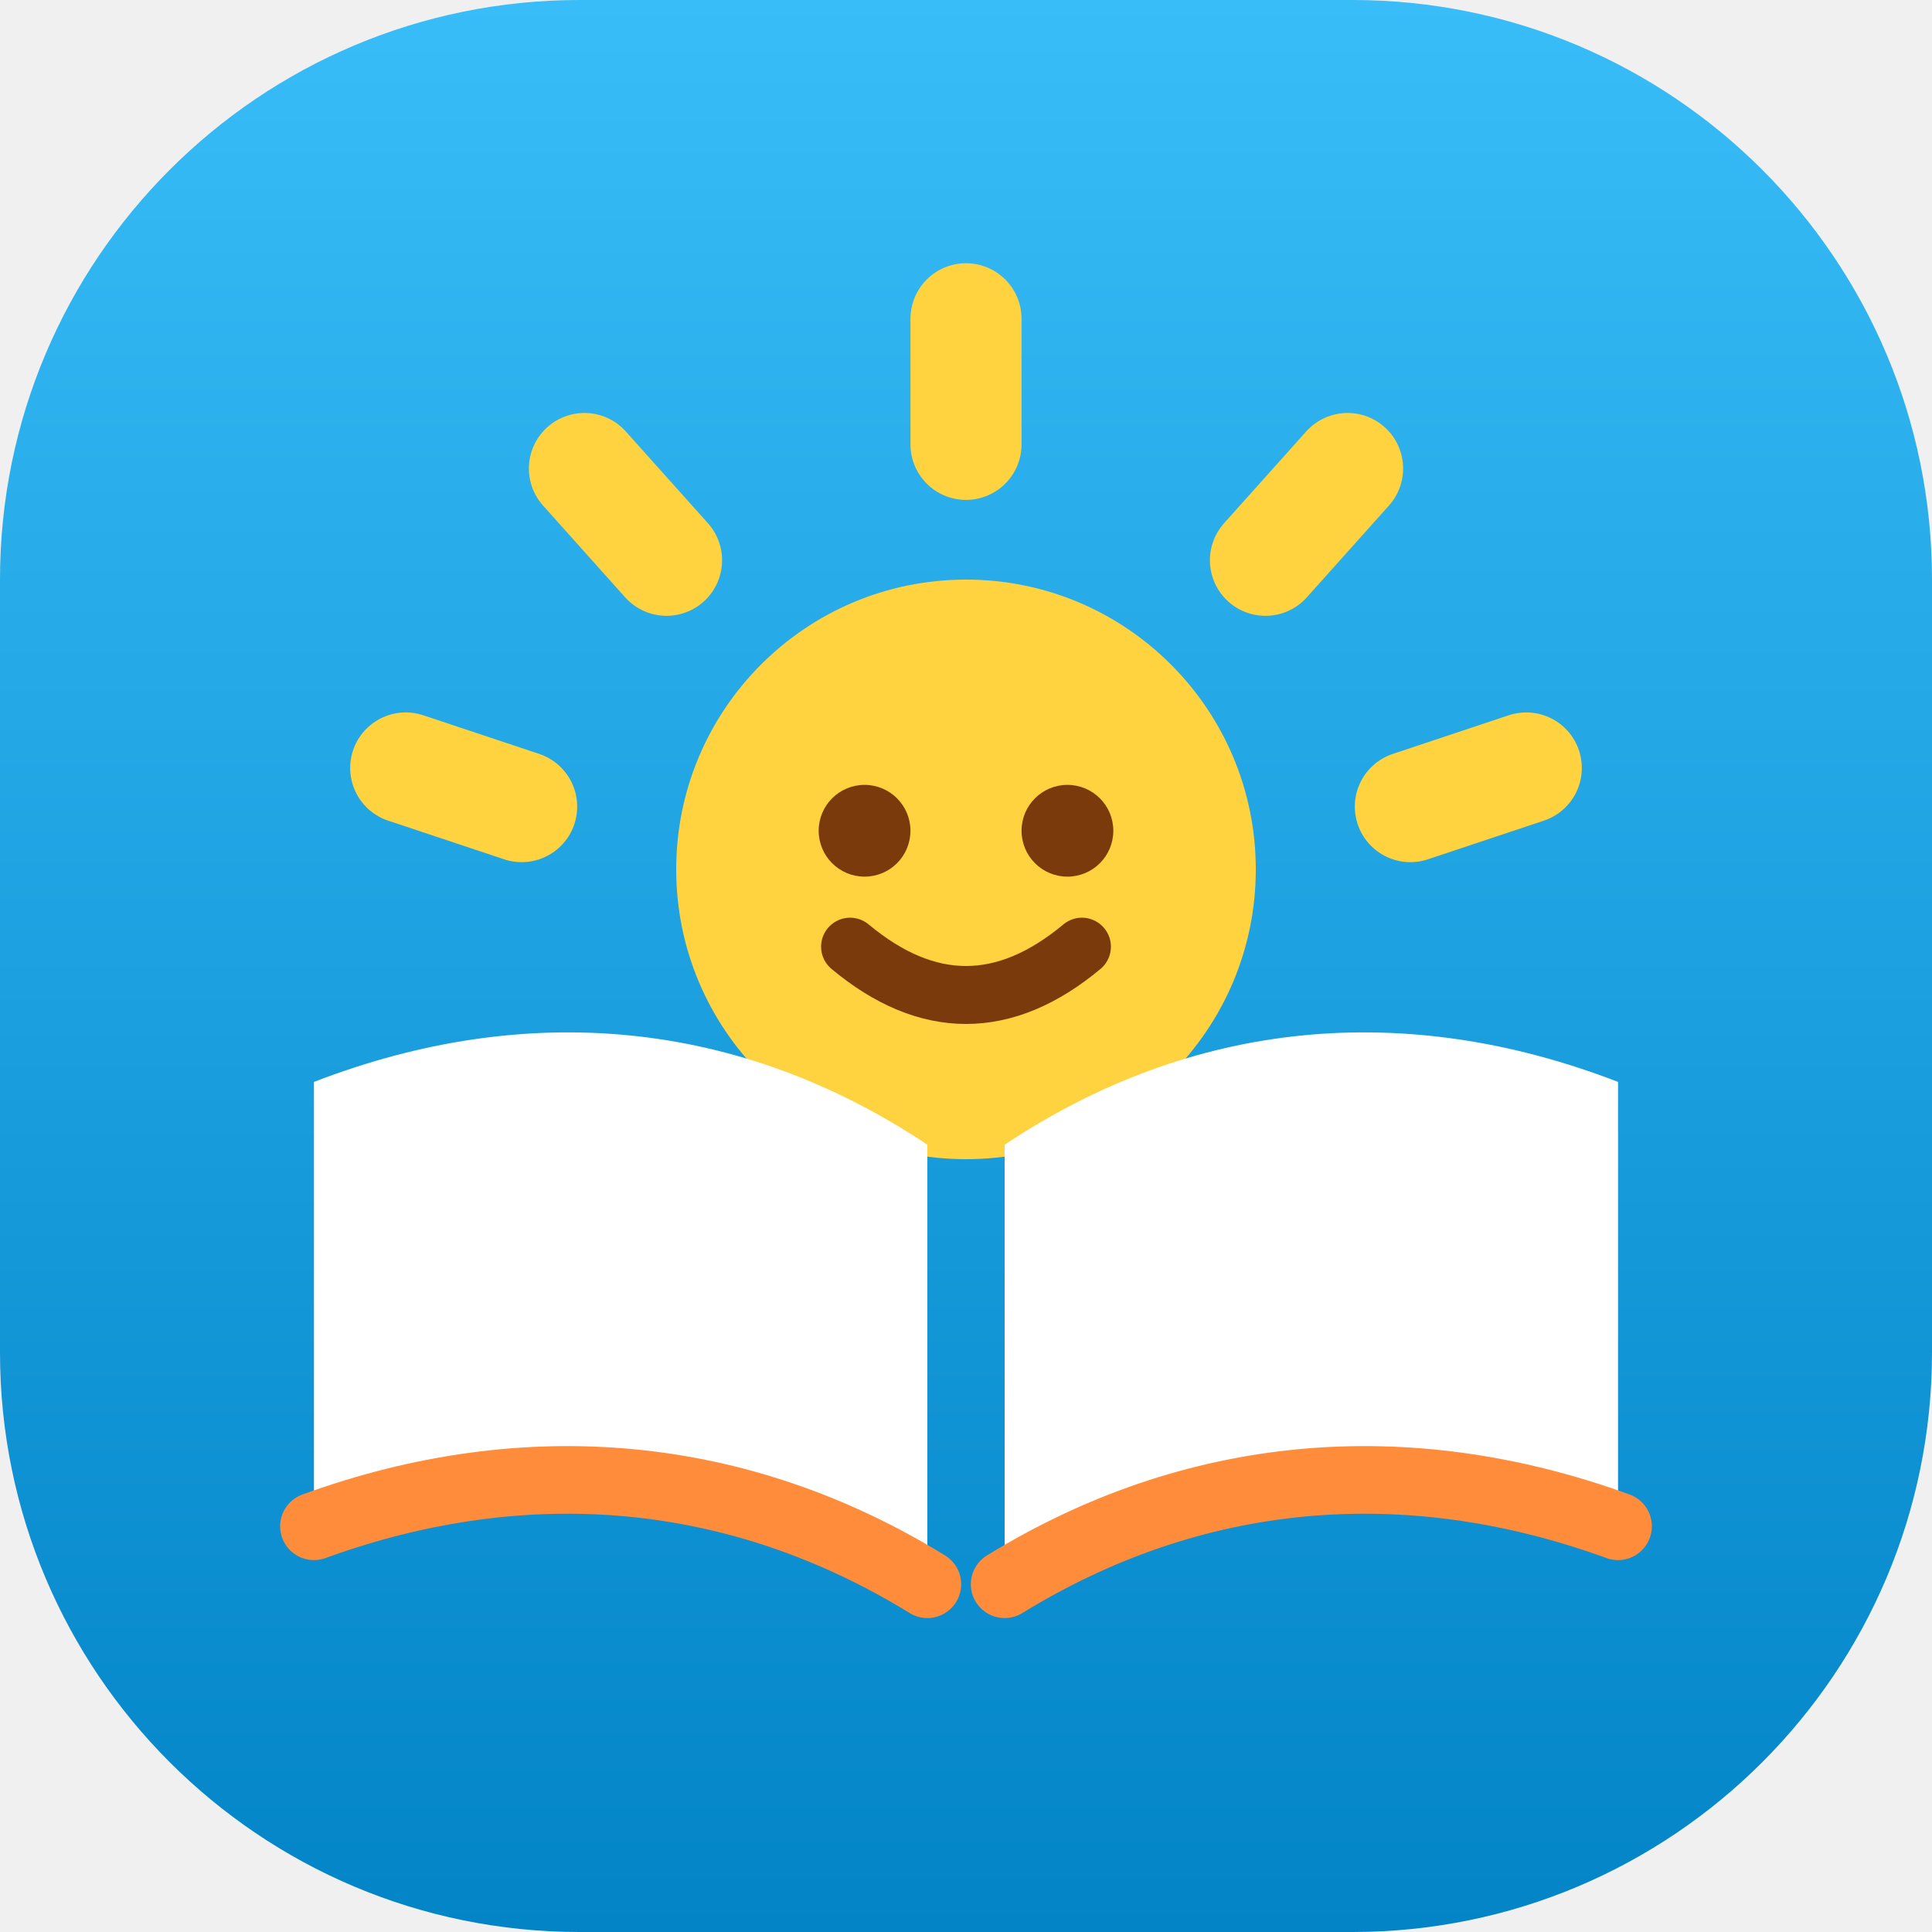
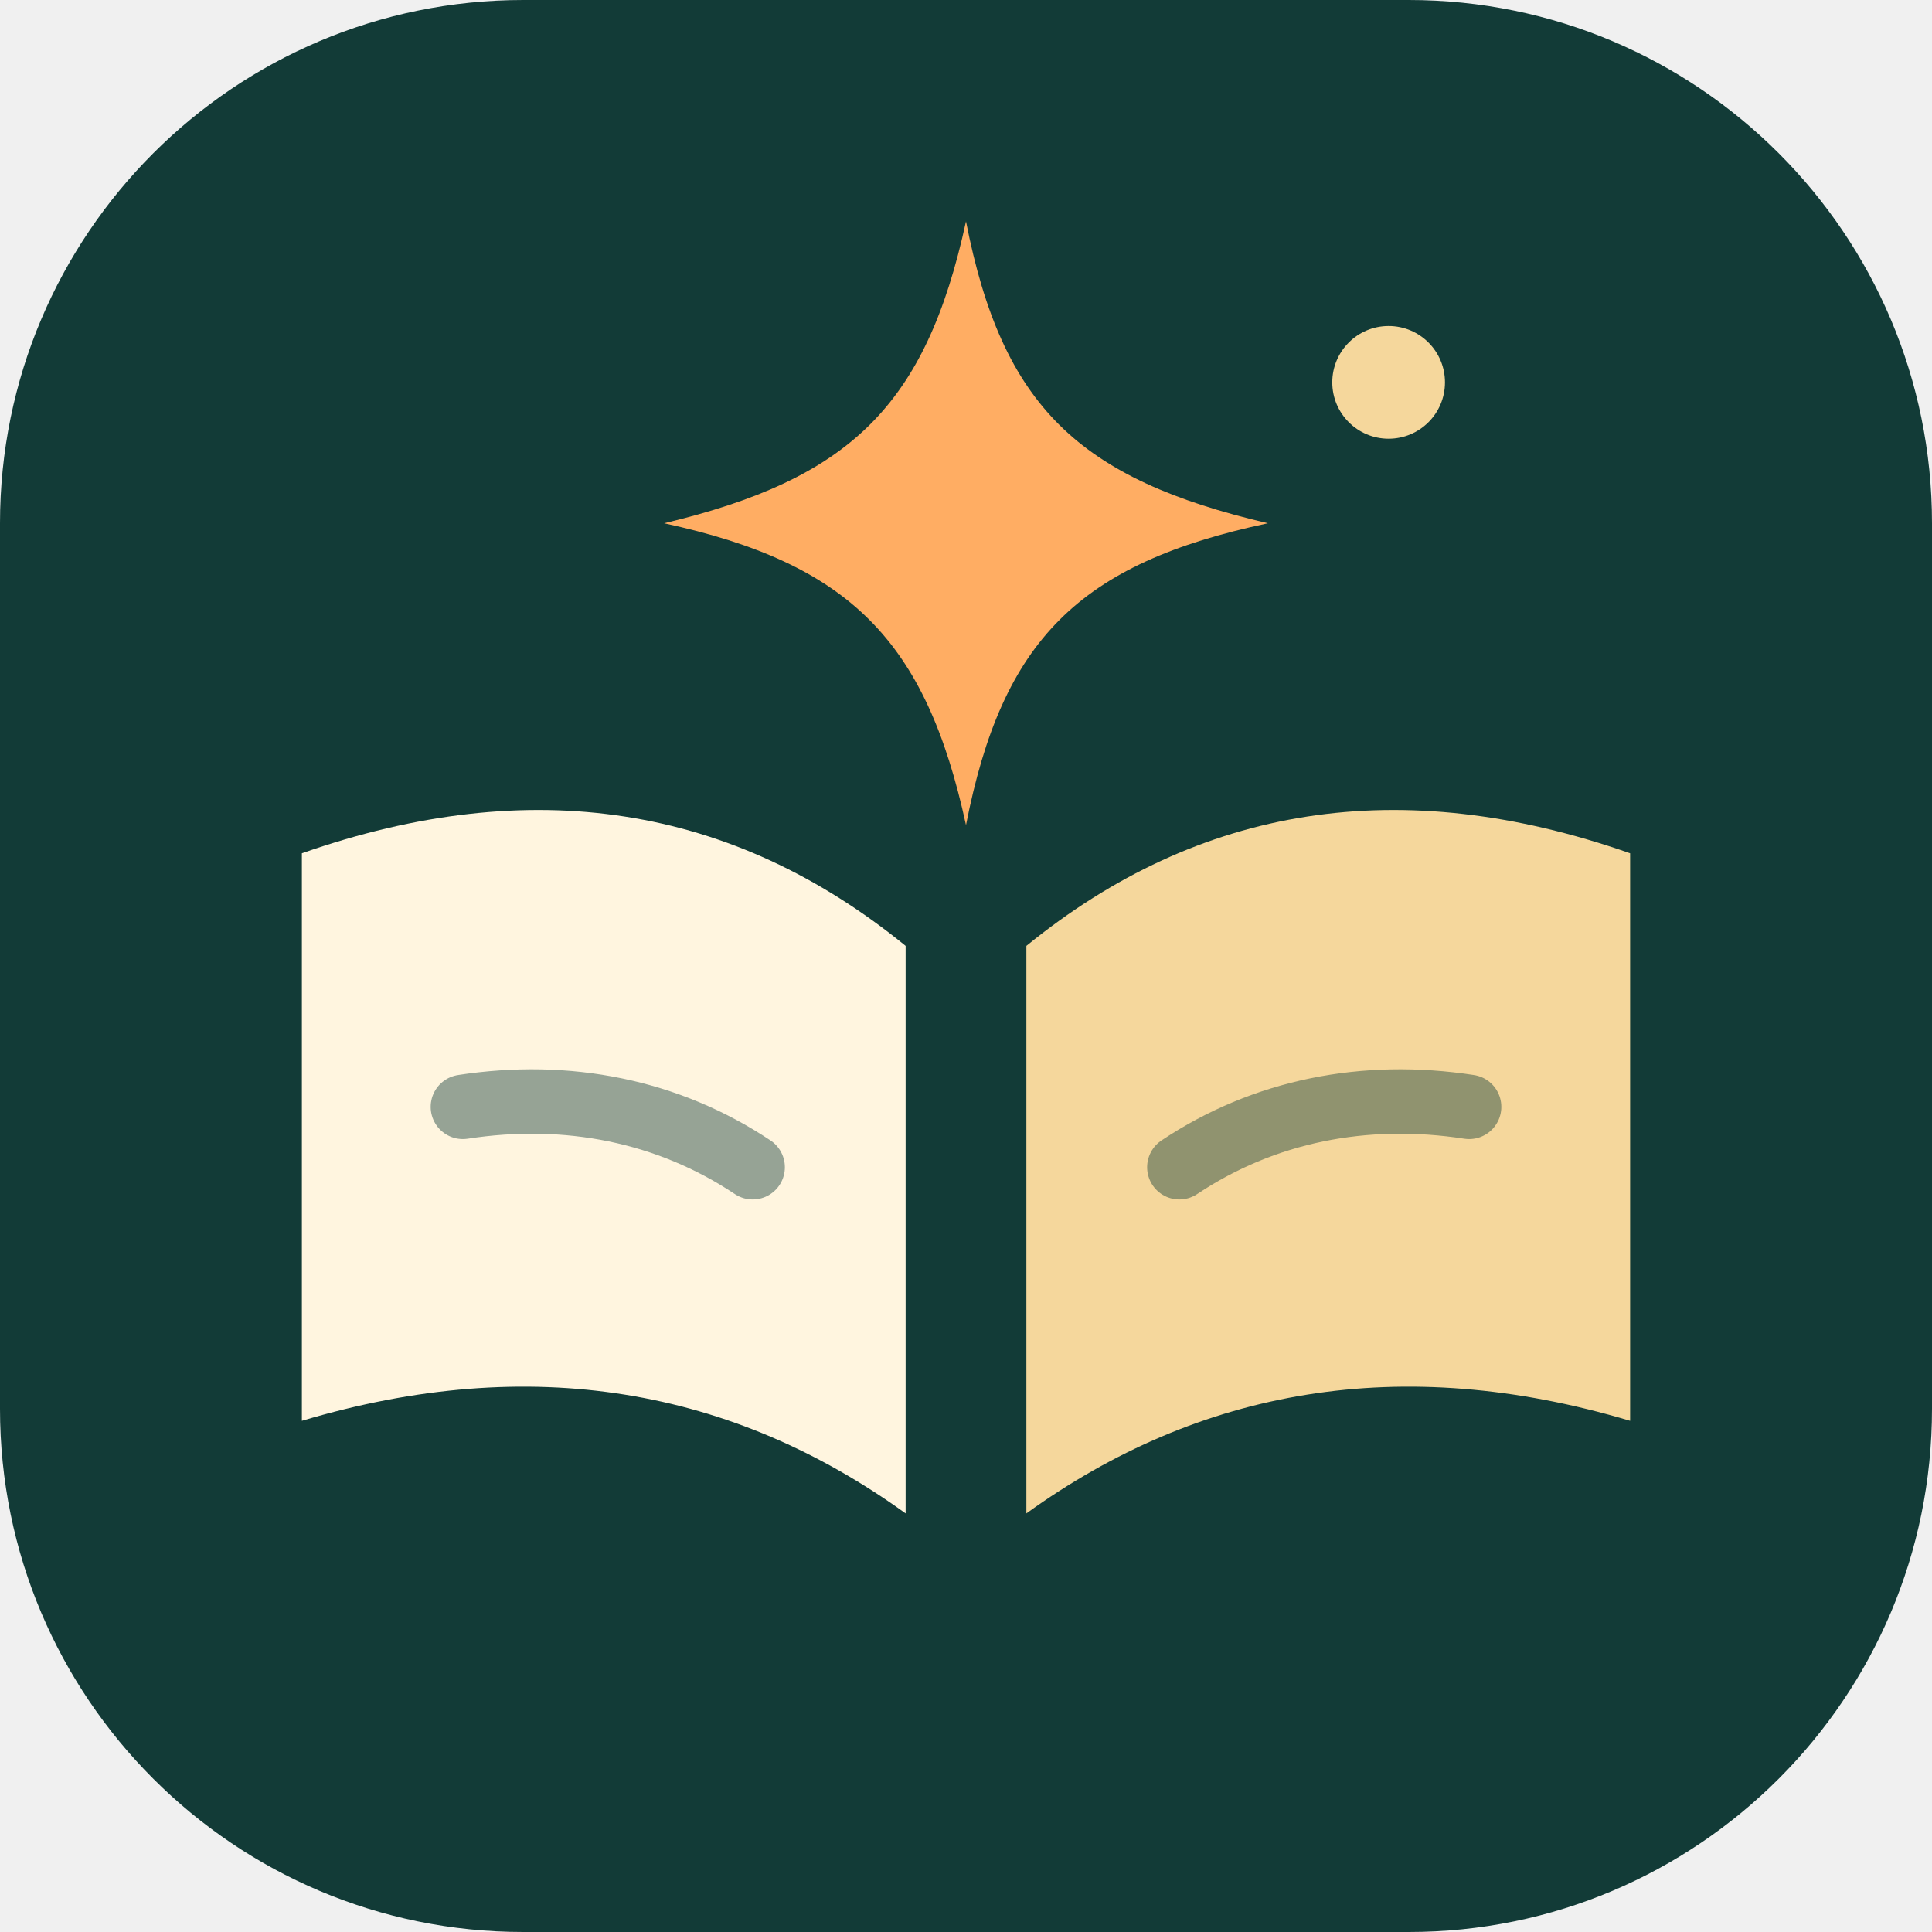
- <svg xmlns="http://www.w3.org/2000/svg" viewBox="0 0 40 40">
-   <defs>
-     <linearGradient id="sky" x1="0" y1="0" x2="0" y2="40" gradientUnits="userSpaceOnUse">
-       <stop stop-color="#38bdf8" />
-       <stop offset="1" stop-color="#0284c7" />
-     </linearGradient>
-   </defs>
-   <rect width="40" height="40" rx="12" fill="url(#sky)" />
-   <g stroke="#ffd23f" stroke-width="2.3" stroke-linecap="round">
-     <path d="M20 9.2v-2.6M26.2 11.6l1.7-1.9M13.8 11.6l-1.7-1.9M29.2 16.7l2.4-.8M10.8 16.7l-2.4-.8" />
-   </g>
-   <circle cx="20" cy="18" r="6" fill="#ffd23f" />
-   <circle cx="17.9" cy="17.2" r="0.95" fill="#7a3a0c" />
-   <circle cx="22.1" cy="17.2" r="0.95" fill="#7a3a0c" />
-   <path d="M17.6 19.6q2.4 2 4.8 0" fill="none" stroke="#7a3a0c" stroke-width="1.2" stroke-linecap="round" />
-   <path d="M6.5 22.4c4.4-1.7 8.8-1.3 12.7 1.3v9.1c-3.9-2.4-8.3-2.8-12.7-1.2Z" fill="#fff" />
-   <path d="M33.5 22.4c-4.4-1.7-8.8-1.3-12.7 1.3v9.1c3.9-2.4 8.3-2.8 12.7-1.2Z" fill="#fff" />
-   <path d="M6.5 31.6c4.4-1.6 8.8-1.2 12.7 1.2M33.5 31.6c-4.4-1.6-8.8-1.2-12.7 1.2" fill="none" stroke="#ff8c3a" stroke-width="1.4" stroke-linecap="round" />
+ <svg xmlns="http://www.w3.org/2000/svg" viewBox="0 0 48 48">
+   <rect width="48" height="48" rx="13" fill="#123b37" />
+   <path d="M7.5 21.2c5.7-2 10.7-1.2 15 2.3v14.1c-4.3-3.1-9.3-4-15-2.3Z" fill="#fff5df" />
+   <path d="M25.5 23.5c4.3-3.5 9.3-4.3 15-2.3v14.1c-5.7-1.7-10.7-.8-15 2.3Z" fill="#f5d79c" />
+   <path d="M11.5 27.5c2.6-.4 5.1.1 7.2 1.5m10.6 0c2.1-1.4 4.6-1.9 7.2-1.5" fill="none" stroke="#123b37" stroke-opacity=".44" stroke-width="1.6" stroke-linecap="round" />
+   <path d="M24 5.5c.9 4.6 2.8 6.4 7.5 7.5-4.7 1-6.6 2.9-7.5 7.5-1-4.6-2.9-6.5-7.5-7.5 4.6-1.1 6.5-2.9 7.5-7.5Z" fill="#ffad63" />
+   <circle cx="34.5" cy="9.5" r="1.4" fill="#f5d79c" />
</svg>
